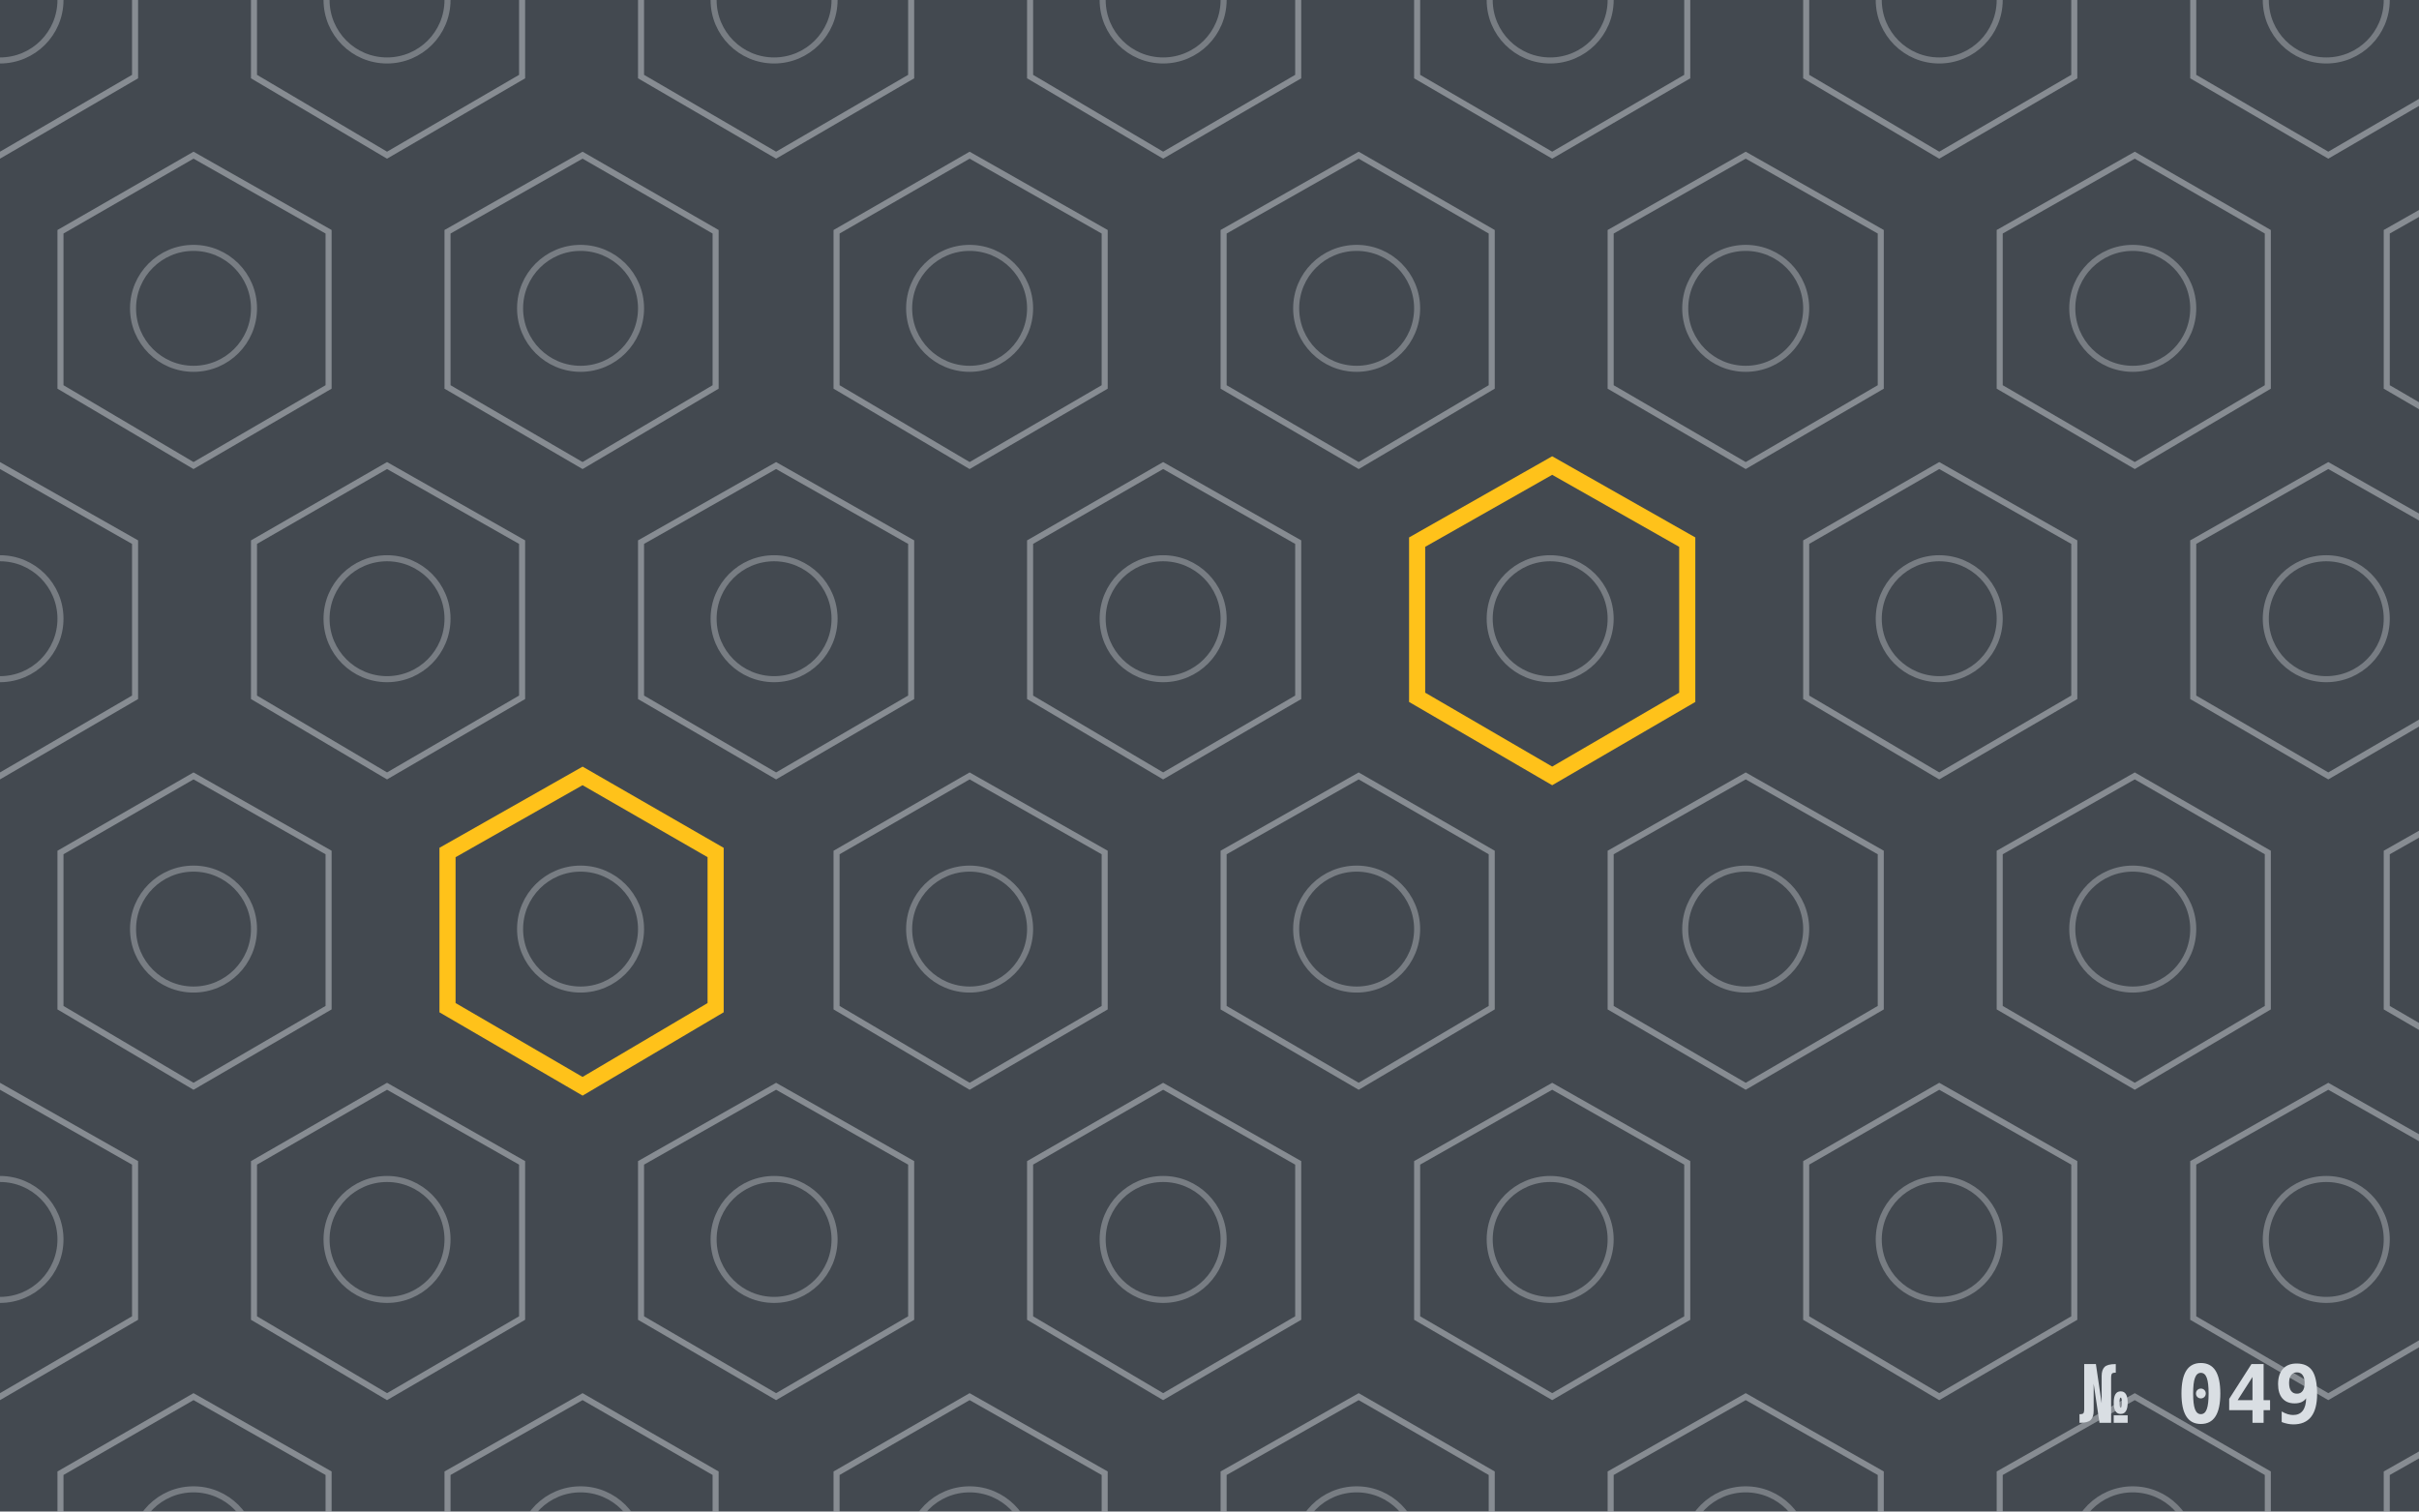
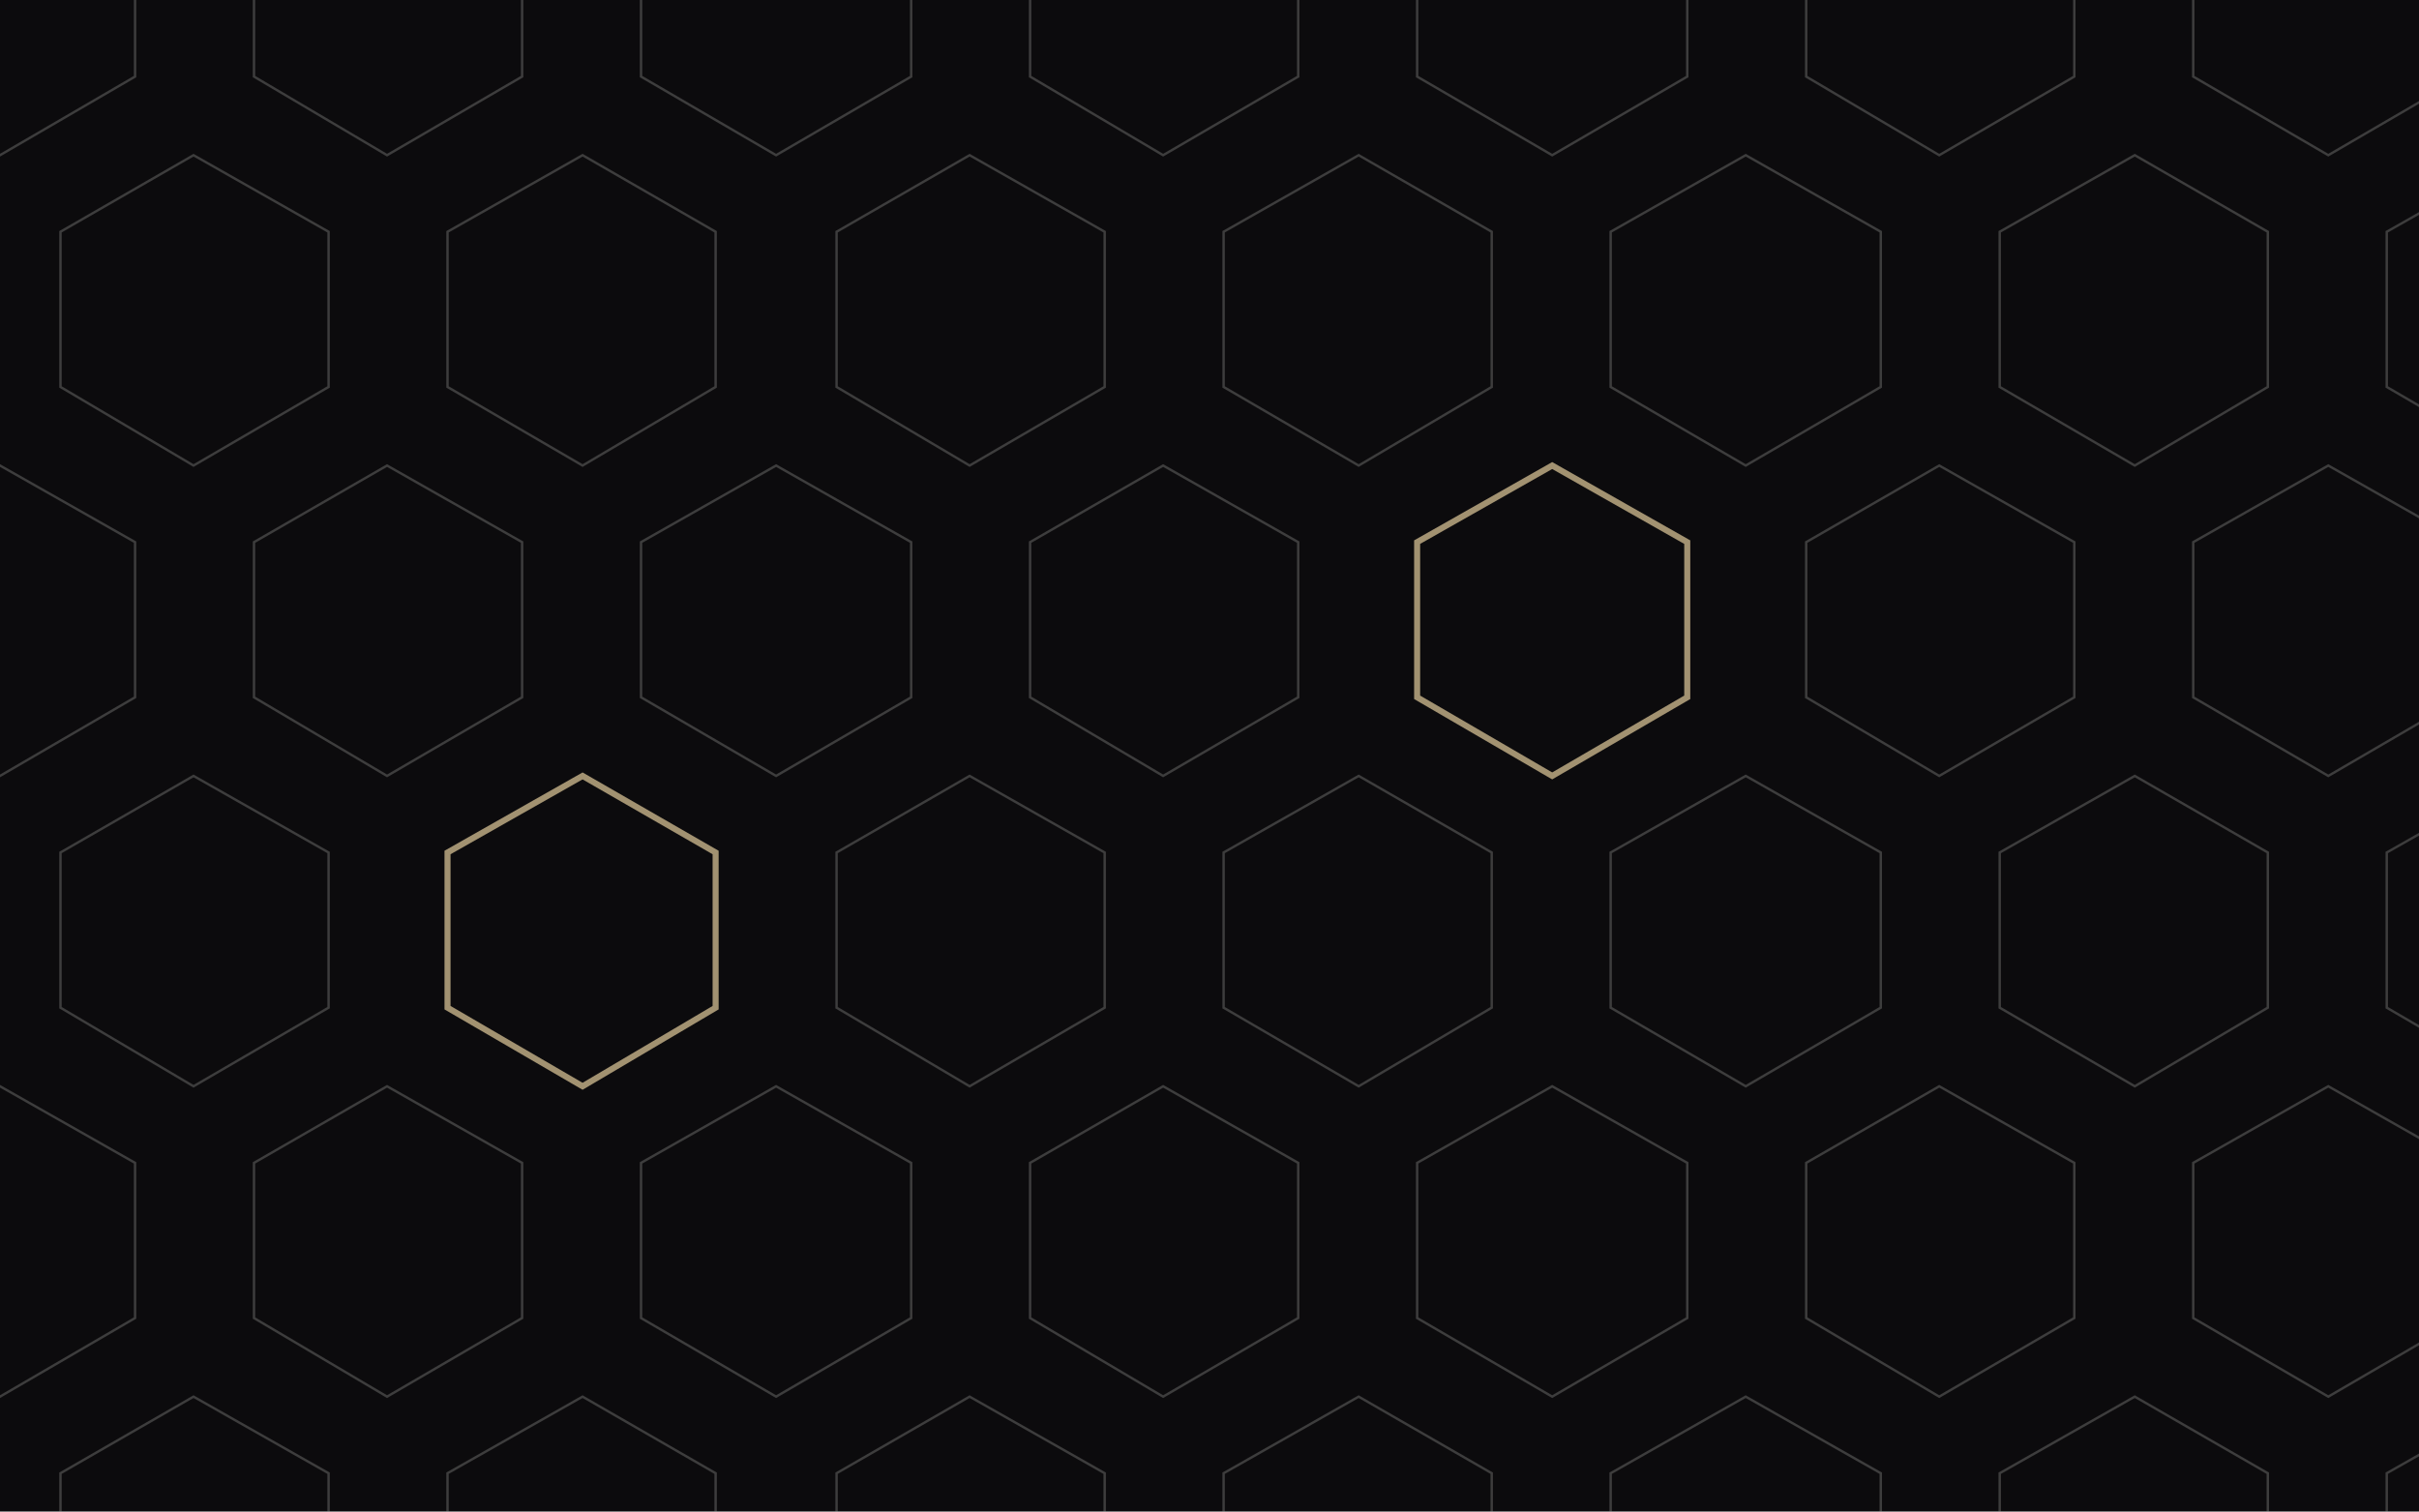
- <svg xmlns="http://www.w3.org/2000/svg" viewBox="0 0 1200 750" preserveAspectRatio="xMidYMid slice" role="img" aria-label="Обложка статьи, рубрика «Обслуживание»">
-   <rect width="1200" height="750" fill="#434950" />
-   <path d="M67 38L0 77L-67 38L-67 -38L-0 -77L67 -38Z" fill="none" stroke="#D9DEE3" stroke-width="3" opacity="0.45" />
-   <circle cx="0" cy="0" r="30" fill="none" stroke="#D9DEE3" stroke-width="3" opacity="0.35" />
-   <path d="M259 38L192 77L126 38L126 -38L192 -77L259 -38Z" fill="none" stroke="#D9DEE3" stroke-width="3" opacity="0.45" />
-   <circle cx="192" cy="0" r="30" fill="none" stroke="#D9DEE3" stroke-width="3" opacity="0.35" />
-   <path d="M452 38L385 77L318 38L318 -38L385 -77L452 -38Z" fill="none" stroke="#D9DEE3" stroke-width="3" opacity="0.45" />
-   <circle cx="384" cy="0" r="30" fill="none" stroke="#D9DEE3" stroke-width="3" opacity="0.35" />
-   <path d="M644 38L577 77L511 38L511 -38L577 -77L644 -38Z" fill="none" stroke="#D9DEE3" stroke-width="3" opacity="0.45" />
-   <circle cx="577" cy="0" r="30" fill="none" stroke="#D9DEE3" stroke-width="3" opacity="0.35" />
-   <path d="M837 38L770 77L703 38L703 -38L770 -77L837 -38Z" fill="none" stroke="#D9DEE3" stroke-width="3" opacity="0.45" />
-   <circle cx="769" cy="0" r="30" fill="none" stroke="#D9DEE3" stroke-width="3" opacity="0.35" />
-   <path d="M1029 38L962 77L896 38L896 -38L962 -77L1029 -38Z" fill="none" stroke="#D9DEE3" stroke-width="3" opacity="0.45" />
-   <circle cx="962" cy="0" r="30" fill="none" stroke="#D9DEE3" stroke-width="3" opacity="0.35" />
-   <path d="M1222 38L1155 77L1088 38L1088 -38L1155 -77L1222 -38Z" fill="none" stroke="#D9DEE3" stroke-width="3" opacity="0.45" />
-   <circle cx="1154" cy="0" r="30" fill="none" stroke="#D9DEE3" stroke-width="3" opacity="0.35" />
-   <path d="M163 192L96 231L30 192L30 115L96 77L163 115Z" fill="none" stroke="#D9DEE3" stroke-width="3" opacity="0.45" />
-   <circle cx="96" cy="153" r="30" fill="none" stroke="#D9DEE3" stroke-width="3" opacity="0.35" />
-   <path d="M355 192L289 231L222 192L222 115L289 77L355 115Z" fill="none" stroke="#D9DEE3" stroke-width="3" opacity="0.45" />
-   <circle cx="288" cy="153" r="30" fill="none" stroke="#D9DEE3" stroke-width="3" opacity="0.35" />
-   <path d="M548 192L481 231L415 192L415 115L481 77L548 115Z" fill="none" stroke="#D9DEE3" stroke-width="3" opacity="0.45" />
-   <circle cx="481" cy="153" r="30" fill="none" stroke="#D9DEE3" stroke-width="3" opacity="0.35" />
-   <path d="M740 192L674 231L607 192L607 115L674 77L740 115Z" fill="none" stroke="#D9DEE3" stroke-width="3" opacity="0.45" />
-   <circle cx="673" cy="153" r="30" fill="none" stroke="#D9DEE3" stroke-width="3" opacity="0.35" />
-   <path d="M933 192L866 231L799 192L799 115L866 77L933 115Z" fill="none" stroke="#D9DEE3" stroke-width="3" opacity="0.45" />
-   <circle cx="866" cy="153" r="30" fill="none" stroke="#D9DEE3" stroke-width="3" opacity="0.35" />
-   <path d="M1125 192L1059 231L992 192L992 115L1059 77L1125 115Z" fill="none" stroke="#D9DEE3" stroke-width="3" opacity="0.45" />
-   <circle cx="1058" cy="153" r="30" fill="none" stroke="#D9DEE3" stroke-width="3" opacity="0.35" />
-   <path d="M1318 192L1251 231L1184 192L1184 115L1251 77L1318 115Z" fill="none" stroke="#D9DEE3" stroke-width="3" opacity="0.45" />
-   <circle cx="1251" cy="153" r="30" fill="none" stroke="#D9DEE3" stroke-width="3" opacity="0.35" />
-   <path d="M67 346L0 385L-67 346L-67 269L-0 231L67 269Z" fill="none" stroke="#D9DEE3" stroke-width="3" opacity="0.45" />
-   <circle cx="0" cy="307" r="30" fill="none" stroke="#D9DEE3" stroke-width="3" opacity="0.35" />
-   <path d="M259 346L192 385L126 346L126 269L192 231L259 269Z" fill="none" stroke="#D9DEE3" stroke-width="3" opacity="0.45" />
-   <circle cx="192" cy="307" r="30" fill="none" stroke="#D9DEE3" stroke-width="3" opacity="0.35" />
-   <path d="M452 346L385 385L318 346L318 269L385 231L452 269Z" fill="none" stroke="#D9DEE3" stroke-width="3" opacity="0.45" />
-   <circle cx="384" cy="307" r="30" fill="none" stroke="#D9DEE3" stroke-width="3" opacity="0.35" />
-   <path d="M644 346L577 385L511 346L511 269L577 231L644 269Z" fill="none" stroke="#D9DEE3" stroke-width="3" opacity="0.45" />
-   <circle cx="577" cy="307" r="30" fill="none" stroke="#D9DEE3" stroke-width="3" opacity="0.35" />
-   <path d="M837 346L770 385L703 346L703 269L770 231L837 269Z" fill="none" stroke="#FFC21A" stroke-width="8" opacity="1" />
-   <circle cx="769" cy="307" r="30" fill="none" stroke="#D9DEE3" stroke-width="3" opacity="0.35" />
-   <path d="M1029 346L962 385L896 346L896 269L962 231L1029 269Z" fill="none" stroke="#D9DEE3" stroke-width="3" opacity="0.45" />
-   <circle cx="962" cy="307" r="30" fill="none" stroke="#D9DEE3" stroke-width="3" opacity="0.35" />
-   <path d="M1222 346L1155 385L1088 346L1088 269L1155 231L1222 269Z" fill="none" stroke="#D9DEE3" stroke-width="3" opacity="0.45" />
-   <circle cx="1154" cy="307" r="30" fill="none" stroke="#D9DEE3" stroke-width="3" opacity="0.35" />
-   <path d="M163 500L96 539L30 500L30 423L96 385L163 423Z" fill="none" stroke="#D9DEE3" stroke-width="3" opacity="0.45" />
-   <circle cx="96" cy="461" r="30" fill="none" stroke="#D9DEE3" stroke-width="3" opacity="0.35" />
-   <path d="M355 500L289 539L222 500L222 423L289 385L355 423Z" fill="none" stroke="#FFC21A" stroke-width="8" opacity="1" />
-   <circle cx="288" cy="461" r="30" fill="none" stroke="#D9DEE3" stroke-width="3" opacity="0.35" />
-   <path d="M548 500L481 539L415 500L415 423L481 385L548 423Z" fill="none" stroke="#D9DEE3" stroke-width="3" opacity="0.45" />
-   <circle cx="481" cy="461" r="30" fill="none" stroke="#D9DEE3" stroke-width="3" opacity="0.35" />
-   <path d="M740 500L674 539L607 500L607 423L674 385L740 423Z" fill="none" stroke="#D9DEE3" stroke-width="3" opacity="0.45" />
-   <circle cx="673" cy="461" r="30" fill="none" stroke="#D9DEE3" stroke-width="3" opacity="0.35" />
-   <path d="M933 500L866 539L799 500L799 423L866 385L933 423Z" fill="none" stroke="#D9DEE3" stroke-width="3" opacity="0.45" />
-   <circle cx="866" cy="461" r="30" fill="none" stroke="#D9DEE3" stroke-width="3" opacity="0.35" />
-   <path d="M1125 500L1059 539L992 500L992 423L1059 385L1125 423Z" fill="none" stroke="#D9DEE3" stroke-width="3" opacity="0.45" />
-   <circle cx="1058" cy="461" r="30" fill="none" stroke="#D9DEE3" stroke-width="3" opacity="0.35" />
-   <path d="M1318 500L1251 539L1184 500L1184 423L1251 385L1318 423Z" fill="none" stroke="#D9DEE3" stroke-width="3" opacity="0.45" />
-   <circle cx="1251" cy="461" r="30" fill="none" stroke="#D9DEE3" stroke-width="3" opacity="0.35" />
-   <path d="M67 654L0 693L-67 654L-67 577L-0 539L67 577Z" fill="none" stroke="#D9DEE3" stroke-width="3" opacity="0.45" />
-   <circle cx="0" cy="615" r="30" fill="none" stroke="#D9DEE3" stroke-width="3" opacity="0.35" />
-   <path d="M259 654L192 693L126 654L126 577L192 539L259 577Z" fill="none" stroke="#D9DEE3" stroke-width="3" opacity="0.45" />
-   <circle cx="192" cy="615" r="30" fill="none" stroke="#D9DEE3" stroke-width="3" opacity="0.35" />
-   <path d="M452 654L385 693L318 654L318 577L385 539L452 577Z" fill="none" stroke="#D9DEE3" stroke-width="3" opacity="0.45" />
-   <circle cx="384" cy="615" r="30" fill="none" stroke="#D9DEE3" stroke-width="3" opacity="0.35" />
-   <path d="M644 654L577 693L511 654L511 577L577 539L644 577Z" fill="none" stroke="#D9DEE3" stroke-width="3" opacity="0.45" />
-   <circle cx="577" cy="615" r="30" fill="none" stroke="#D9DEE3" stroke-width="3" opacity="0.35" />
-   <path d="M837 654L770 693L703 654L703 577L770 539L837 577Z" fill="none" stroke="#D9DEE3" stroke-width="3" opacity="0.45" />
-   <circle cx="769" cy="615" r="30" fill="none" stroke="#D9DEE3" stroke-width="3" opacity="0.35" />
-   <path d="M1029 654L962 693L896 654L896 577L962 539L1029 577Z" fill="none" stroke="#D9DEE3" stroke-width="3" opacity="0.45" />
-   <circle cx="962" cy="615" r="30" fill="none" stroke="#D9DEE3" stroke-width="3" opacity="0.35" />
-   <path d="M1222 654L1155 693L1088 654L1088 577L1155 539L1222 577Z" fill="none" stroke="#D9DEE3" stroke-width="3" opacity="0.45" />
-   <circle cx="1154" cy="615" r="30" fill="none" stroke="#D9DEE3" stroke-width="3" opacity="0.35" />
-   <path d="M163 808L96 847L30 808L30 731L96 693L163 731Z" fill="none" stroke="#D9DEE3" stroke-width="3" opacity="0.45" />
-   <circle cx="96" cy="769" r="30" fill="none" stroke="#D9DEE3" stroke-width="3" opacity="0.35" />
-   <path d="M355 808L289 847L222 808L222 731L289 693L355 731Z" fill="none" stroke="#D9DEE3" stroke-width="3" opacity="0.45" />
-   <circle cx="288" cy="769" r="30" fill="none" stroke="#D9DEE3" stroke-width="3" opacity="0.35" />
-   <path d="M548 808L481 847L415 808L415 731L481 693L548 731Z" fill="none" stroke="#D9DEE3" stroke-width="3" opacity="0.45" />
-   <circle cx="481" cy="769" r="30" fill="none" stroke="#D9DEE3" stroke-width="3" opacity="0.35" />
-   <path d="M740 808L674 847L607 808L607 731L674 693L740 731Z" fill="none" stroke="#D9DEE3" stroke-width="3" opacity="0.45" />
-   <circle cx="673" cy="769" r="30" fill="none" stroke="#D9DEE3" stroke-width="3" opacity="0.35" />
-   <path d="M933 808L866 847L799 808L799 731L866 693L933 731Z" fill="none" stroke="#D9DEE3" stroke-width="3" opacity="0.45" />
-   <circle cx="866" cy="769" r="30" fill="none" stroke="#D9DEE3" stroke-width="3" opacity="0.35" />
-   <path d="M1125 808L1059 847L992 808L992 731L1059 693L1125 731Z" fill="none" stroke="#D9DEE3" stroke-width="3" opacity="0.45" />
-   <circle cx="1058" cy="769" r="30" fill="none" stroke="#D9DEE3" stroke-width="3" opacity="0.35" />
-   <path d="M1318 808L1251 847L1184 808L1184 731L1251 693L1318 731Z" fill="none" stroke="#D9DEE3" stroke-width="3" opacity="0.45" />
-   <circle cx="1251" cy="769" r="30" fill="none" stroke="#D9DEE3" stroke-width="3" opacity="0.35" />
-   <text x="1152" y="706" text-anchor="end" font-family="'JetBrains Mono',ui-monospace,monospace" font-size="40" font-weight="600" fill="#D9DEE3">№ 049</text>
+ <svg xmlns="http://www.w3.org/2000/svg" width="1200" height="750" viewBox="0 0 1200 750" preserveAspectRatio="xMidYMid slice" aria-hidden="true" focusable="false">
+   <rect width="1200" height="750" fill="#0C0B0D" />
+   <path d="M67 38L0 77L-67 38L-67 -38L-0 -77L67 -38Z" fill="none" stroke="#ECEBE6" stroke-width="1.2" opacity="0.22" />
+   <path d="M259 38L192 77L126 38L126 -38L192 -77L259 -38Z" fill="none" stroke="#ECEBE6" stroke-width="1.2" opacity="0.22" />
+   <path d="M452 38L385 77L318 38L318 -38L385 -77L452 -38Z" fill="none" stroke="#ECEBE6" stroke-width="1.2" opacity="0.22" />
+   <path d="M644 38L577 77L511 38L511 -38L577 -77L644 -38Z" fill="none" stroke="#ECEBE6" stroke-width="1.2" opacity="0.22" />
+   <path d="M837 38L770 77L703 38L703 -38L770 -77L837 -38Z" fill="none" stroke="#ECEBE6" stroke-width="1.2" opacity="0.22" />
+   <path d="M1029 38L962 77L896 38L896 -38L962 -77L1029 -38Z" fill="none" stroke="#ECEBE6" stroke-width="1.2" opacity="0.22" />
+   <path d="M1222 38L1155 77L1088 38L1088 -38L1155 -77L1222 -38Z" fill="none" stroke="#ECEBE6" stroke-width="1.2" opacity="0.22" />
+   <path d="M163 192L96 231L30 192L30 115L96 77L163 115Z" fill="none" stroke="#ECEBE6" stroke-width="1.2" opacity="0.22" />
+   <path d="M355 192L289 231L222 192L222 115L289 77L355 115Z" fill="none" stroke="#ECEBE6" stroke-width="1.2" opacity="0.22" />
+   <path d="M548 192L481 231L415 192L415 115L481 77L548 115Z" fill="none" stroke="#ECEBE6" stroke-width="1.2" opacity="0.22" />
+   <path d="M740 192L674 231L607 192L607 115L674 77L740 115Z" fill="none" stroke="#ECEBE6" stroke-width="1.2" opacity="0.22" />
+   <path d="M933 192L866 231L799 192L799 115L866 77L933 115Z" fill="none" stroke="#ECEBE6" stroke-width="1.2" opacity="0.22" />
+   <path d="M1125 192L1059 231L992 192L992 115L1059 77L1125 115Z" fill="none" stroke="#ECEBE6" stroke-width="1.2" opacity="0.22" />
+   <path d="M1318 192L1251 231L1184 192L1184 115L1251 77L1318 115Z" fill="none" stroke="#ECEBE6" stroke-width="1.2" opacity="0.22" />
+   <path d="M67 346L0 385L-67 346L-67 269L-0 231L67 269Z" fill="none" stroke="#ECEBE6" stroke-width="1.2" opacity="0.22" />
+   <path d="M259 346L192 385L126 346L126 269L192 231L259 269Z" fill="none" stroke="#ECEBE6" stroke-width="1.2" opacity="0.22" />
+   <path d="M452 346L385 385L318 346L318 269L385 231L452 269Z" fill="none" stroke="#ECEBE6" stroke-width="1.2" opacity="0.22" />
+   <path d="M644 346L577 385L511 346L511 269L577 231L644 269Z" fill="none" stroke="#ECEBE6" stroke-width="1.2" opacity="0.22" />
+   <path d="M837 346L770 385L703 346L703 269L770 231L837 269Z" fill="none" stroke="#C8B48A" stroke-width="3" opacity="0.8" />
+   <path d="M1029 346L962 385L896 346L896 269L962 231L1029 269Z" fill="none" stroke="#ECEBE6" stroke-width="1.2" opacity="0.22" />
+   <path d="M1222 346L1155 385L1088 346L1088 269L1155 231L1222 269Z" fill="none" stroke="#ECEBE6" stroke-width="1.2" opacity="0.22" />
+   <path d="M163 500L96 539L30 500L30 423L96 385L163 423Z" fill="none" stroke="#ECEBE6" stroke-width="1.2" opacity="0.22" />
+   <path d="M355 500L289 539L222 500L222 423L289 385L355 423Z" fill="none" stroke="#C8B48A" stroke-width="3" opacity="0.8" />
+   <path d="M548 500L481 539L415 500L415 423L481 385L548 423Z" fill="none" stroke="#ECEBE6" stroke-width="1.2" opacity="0.22" />
+   <path d="M740 500L674 539L607 500L607 423L674 385L740 423Z" fill="none" stroke="#ECEBE6" stroke-width="1.2" opacity="0.22" />
+   <path d="M933 500L866 539L799 500L799 423L866 385L933 423Z" fill="none" stroke="#ECEBE6" stroke-width="1.2" opacity="0.22" />
+   <path d="M1125 500L1059 539L992 500L992 423L1059 385L1125 423Z" fill="none" stroke="#ECEBE6" stroke-width="1.2" opacity="0.22" />
+   <path d="M1318 500L1251 539L1184 500L1184 423L1251 385L1318 423Z" fill="none" stroke="#ECEBE6" stroke-width="1.2" opacity="0.22" />
+   <path d="M67 654L0 693L-67 654L-67 577L-0 539L67 577Z" fill="none" stroke="#ECEBE6" stroke-width="1.2" opacity="0.22" />
+   <path d="M259 654L192 693L126 654L126 577L192 539L259 577Z" fill="none" stroke="#ECEBE6" stroke-width="1.2" opacity="0.22" />
+   <path d="M452 654L385 693L318 654L318 577L385 539L452 577Z" fill="none" stroke="#ECEBE6" stroke-width="1.2" opacity="0.22" />
+   <path d="M644 654L577 693L511 654L511 577L577 539L644 577Z" fill="none" stroke="#ECEBE6" stroke-width="1.2" opacity="0.22" />
+   <path d="M837 654L770 693L703 654L703 577L770 539L837 577Z" fill="none" stroke="#ECEBE6" stroke-width="1.2" opacity="0.22" />
+   <path d="M1029 654L962 693L896 654L896 577L962 539L1029 577Z" fill="none" stroke="#ECEBE6" stroke-width="1.2" opacity="0.22" />
+   <path d="M1222 654L1155 693L1088 654L1088 577L1155 539L1222 577Z" fill="none" stroke="#ECEBE6" stroke-width="1.2" opacity="0.22" />
+   <path d="M163 808L96 847L30 808L30 731L96 693L163 731Z" fill="none" stroke="#ECEBE6" stroke-width="1.2" opacity="0.22" />
+   <path d="M355 808L289 847L222 808L222 731L289 693L355 731Z" fill="none" stroke="#ECEBE6" stroke-width="1.2" opacity="0.22" />
+   <path d="M548 808L481 847L415 808L415 731L481 693L548 731Z" fill="none" stroke="#ECEBE6" stroke-width="1.2" opacity="0.22" />
+   <path d="M740 808L674 847L607 808L607 731L674 693L740 731Z" fill="none" stroke="#ECEBE6" stroke-width="1.2" opacity="0.22" />
+   <path d="M933 808L866 847L799 808L799 731L866 693L933 731Z" fill="none" stroke="#ECEBE6" stroke-width="1.2" opacity="0.22" />
+   <path d="M1125 808L1059 847L992 808L992 731L1059 693L1125 731Z" fill="none" stroke="#ECEBE6" stroke-width="1.2" opacity="0.22" />
+   <path d="M1318 808L1251 847L1184 808L1184 731L1251 693L1318 731Z" fill="none" stroke="#ECEBE6" stroke-width="1.2" opacity="0.22" />
</svg>
